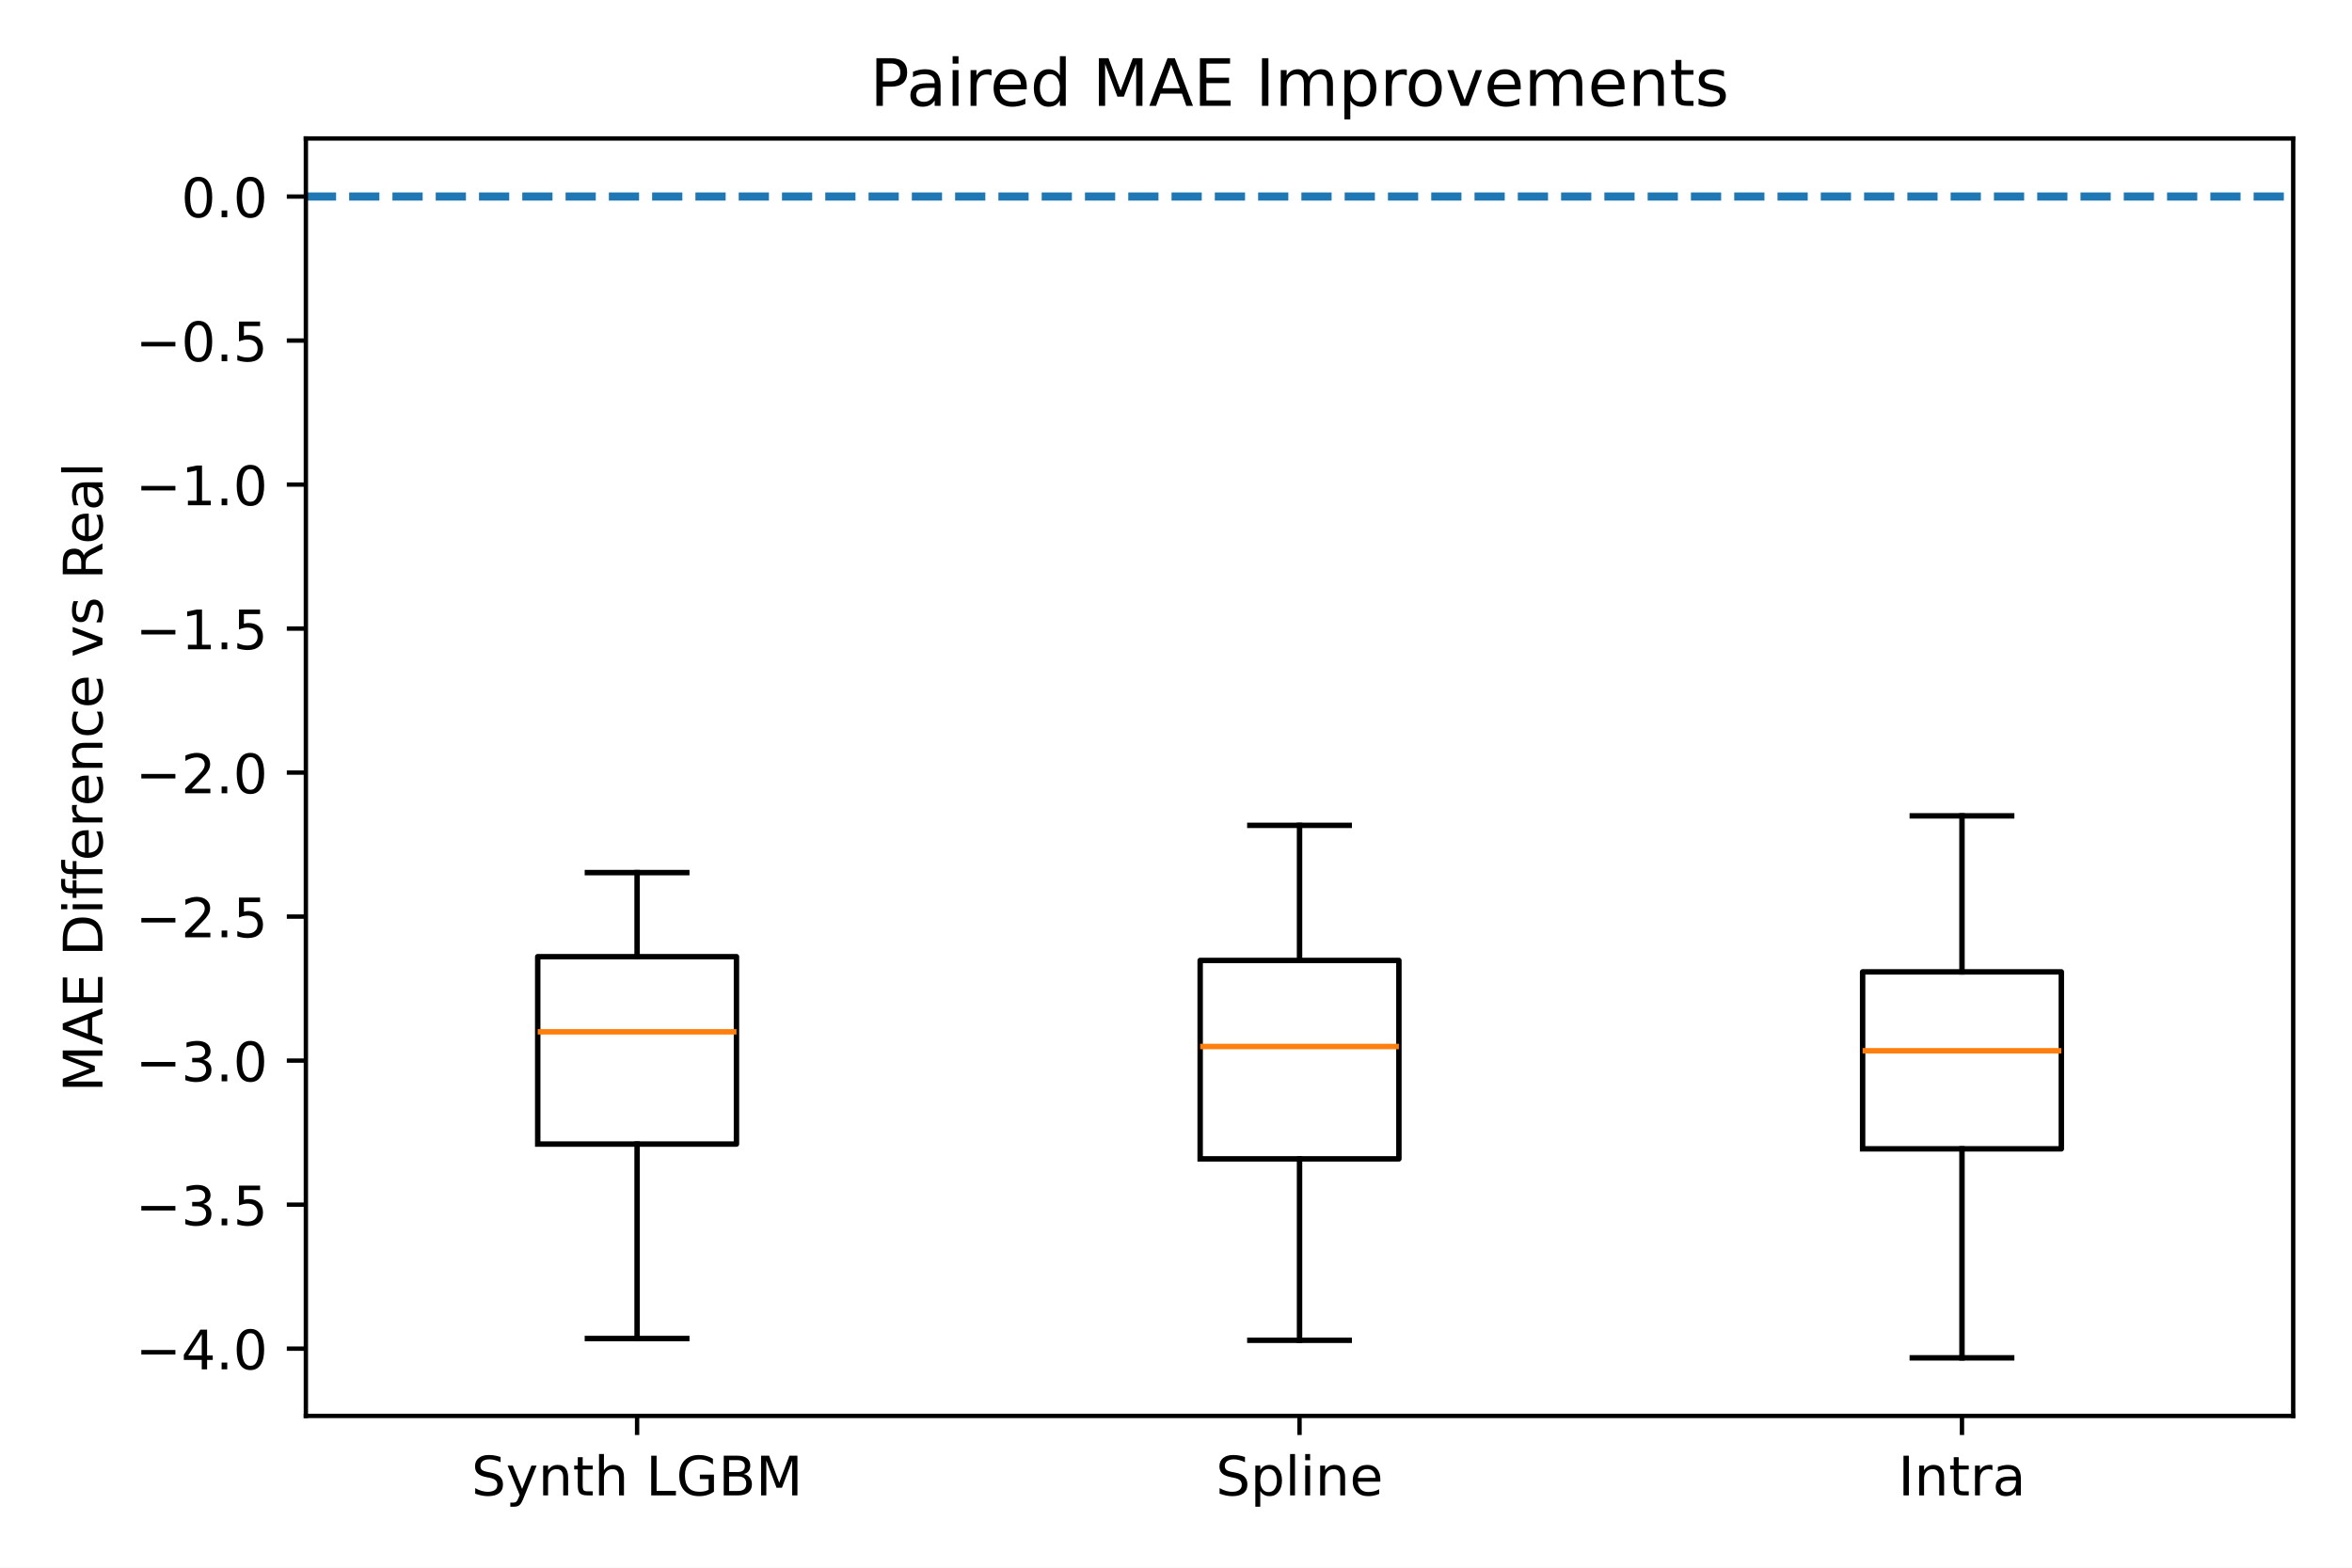
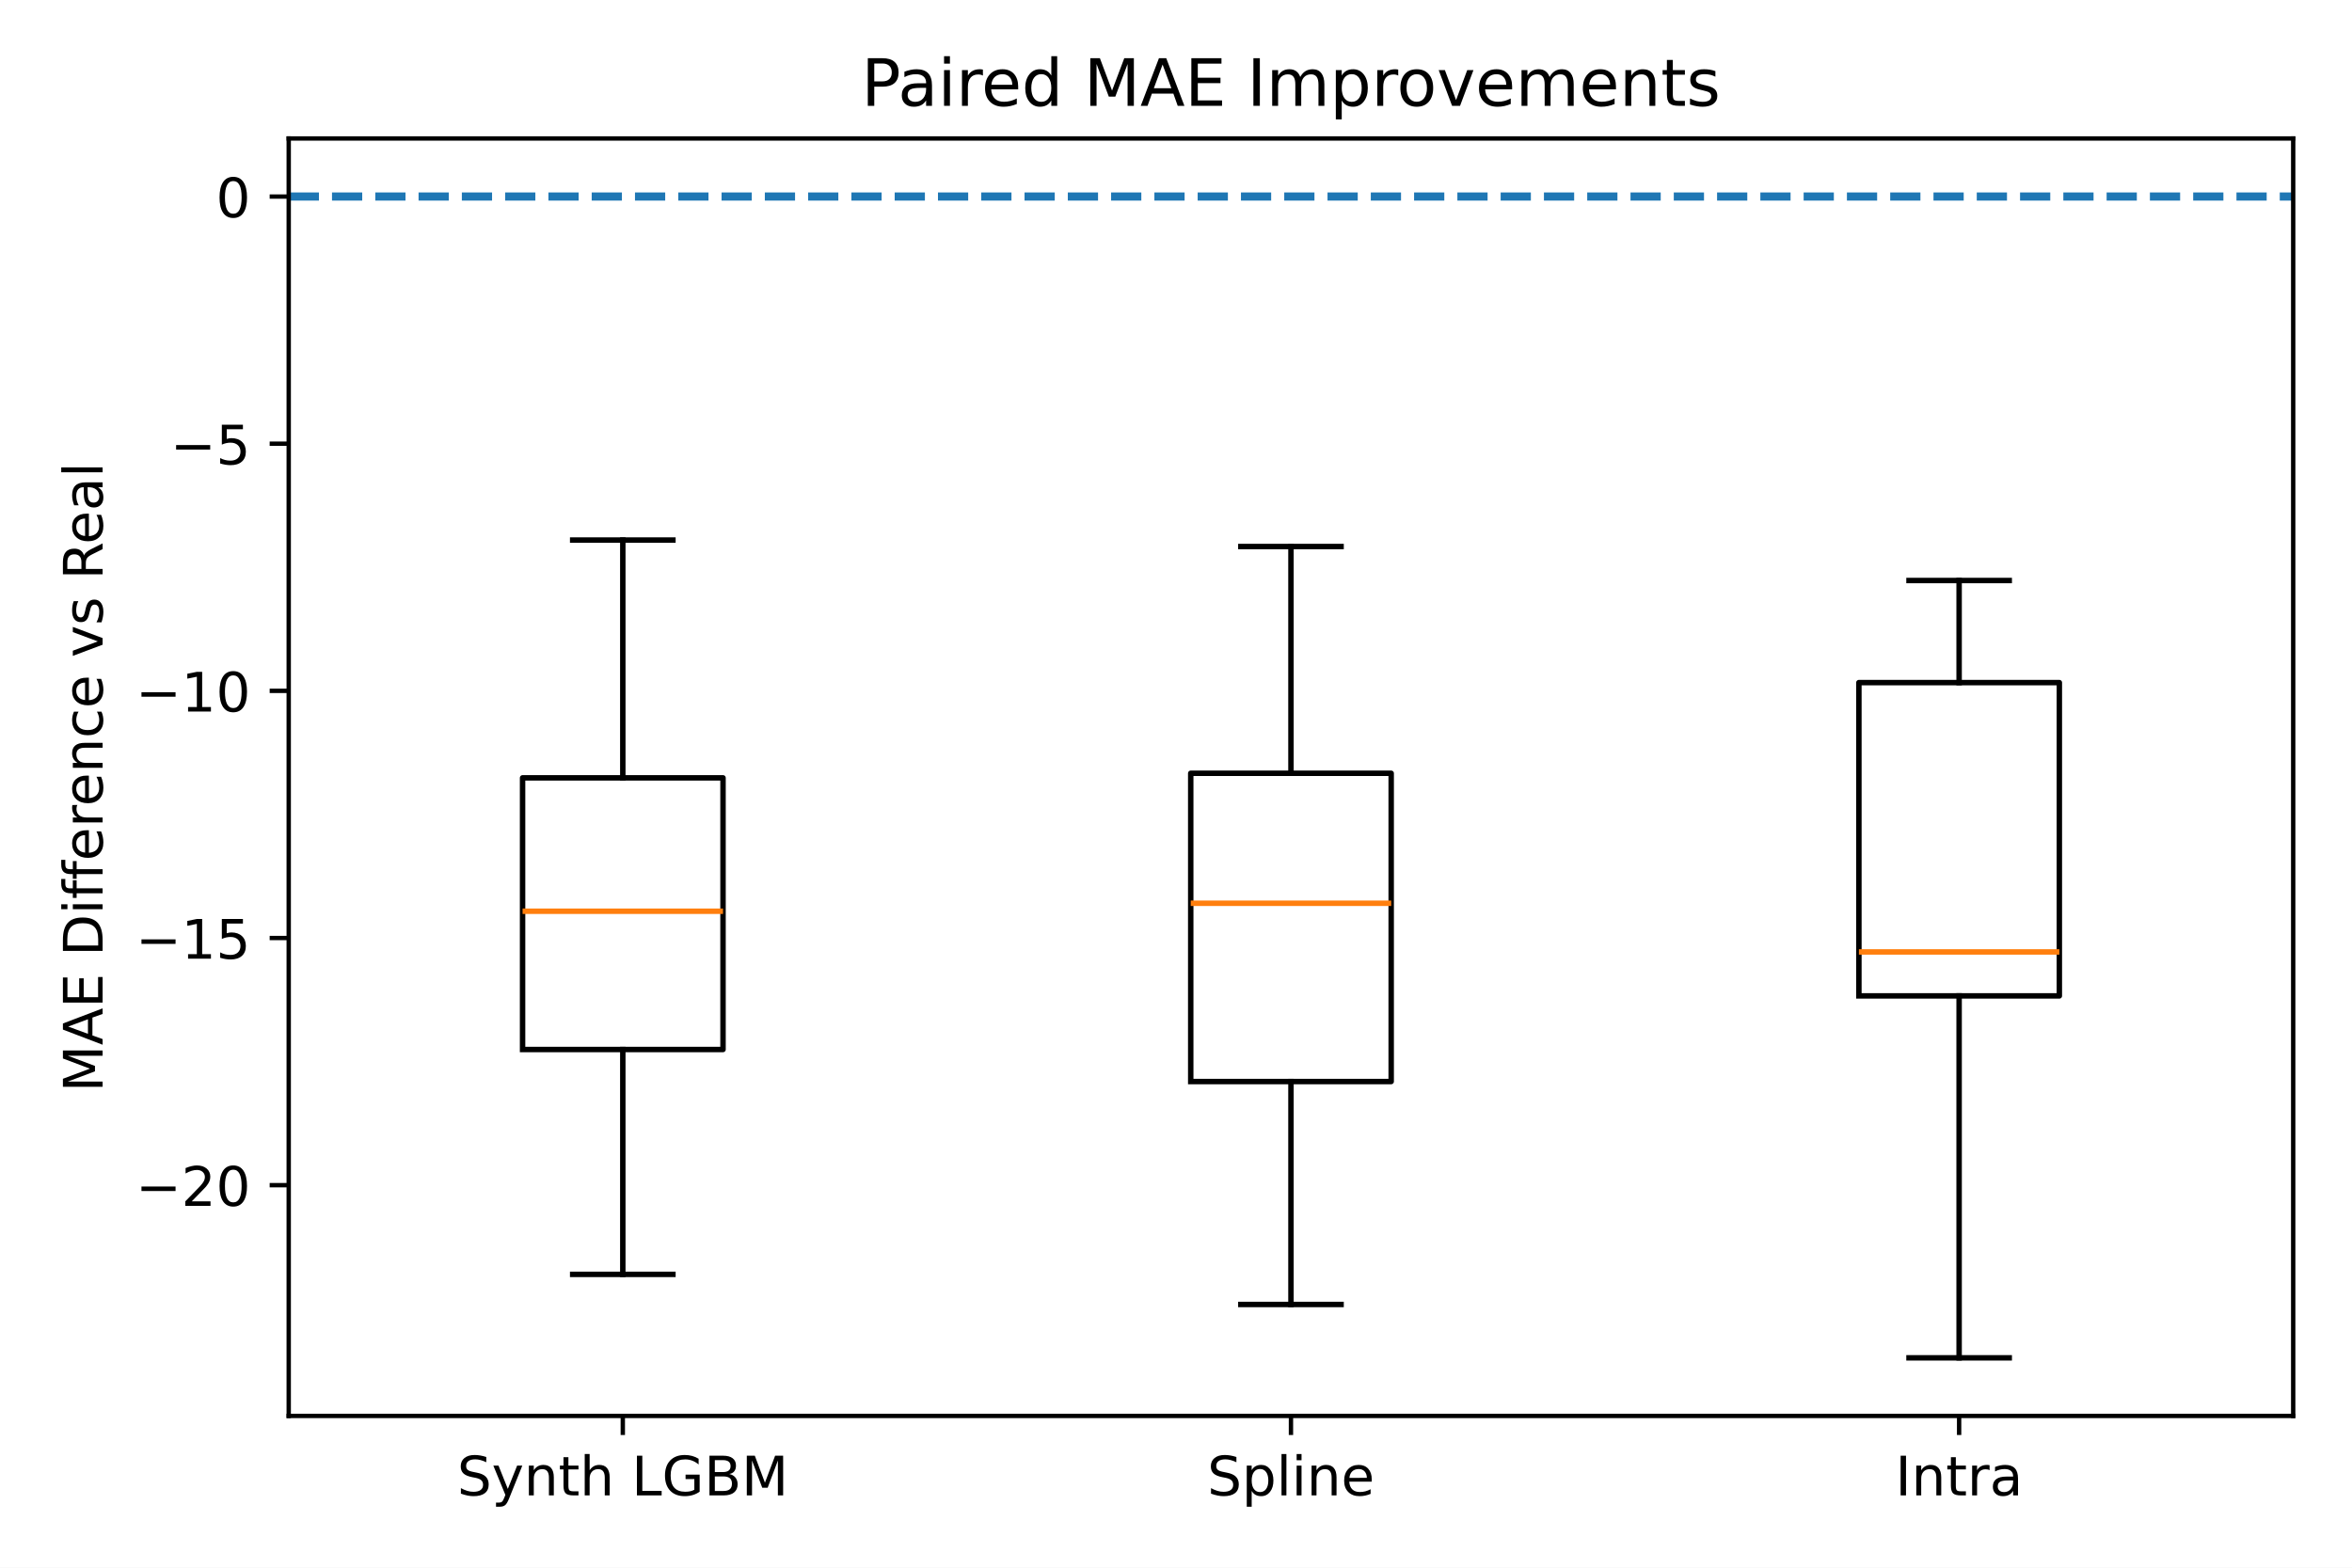
<svg xmlns="http://www.w3.org/2000/svg" xmlns:xlink="http://www.w3.org/1999/xlink" width="432pt" height="288pt" viewBox="0 0 432 288" version="1.1">
  <defs>
    <style type="text/css">*{stroke-linejoin: round; stroke-linecap: butt}</style>
  </defs>
  <g id="figure_1">
    <g id="patch_1">
      <path d="M 0 288  L 432 288  L 432 0  L 0 0  z " style="fill: #ffffff" />
    </g>
    <g id="axes_1">
      <g id="patch_2">
-         <path d="M 56.18 260.12  L 421.2 260.12  L 421.2 25.44  L 56.18 25.44  z " style="fill: #ffffff" />
+         <path d="M 53.03 260.12  L 421.2 260.12  L 421.2 25.44  L 53.03 25.44  z " style="fill: #ffffff" />
      </g>
      <g id="matplotlib.axis_1">
        <g id="xtick_1">
          <g id="line2d_1">
            <defs>
-               <path id="me9c36e8ede" d="M 0 0  L 0 3.5  " style="stroke: #000000; stroke-width: 0.8" />
+               <path id="m2a86702e23" d="M 0 0  L 0 3.5  " style="stroke: #000000; stroke-width: 0.8" />
            </defs>
            <g>
-               <use xlink:href="#me9c36e8ede" x="117.017" y="260.12" style="stroke: #000000; stroke-width: 0.8" />
+               <use xlink:href="#m2a86702e23" x="114.392" y="260.12" style="stroke: #000000; stroke-width: 0.8" />
            </g>
          </g>
          <g id="text_1">
-             <g transform="translate(86.59167 274.7184) scale(0.1 -0.1)">
+             <g transform="translate(83.96667 274.7184) scale(0.1 -0.1)">
              <defs>
                <path id="DejaVuSans-53" d="M 3425 4513  L 3425 3897  Q 3066 4069 2747 4153  Q 2428 4238 2131 4238  Q 1616 4238 1336 4038  Q 1056 3838 1056 3469  Q 1056 3159 1242 3001  Q 1428 2844 1947 2747  L 2328 2669  Q 3034 2534 3370 2195  Q 3706 1856 3706 1288  Q 3706 609 3251 259  Q 2797 -91 1919 -91  Q 1588 -91 1214 -16  Q 841 59 441 206  L 441 856  Q 825 641 1194 531  Q 1563 422 1919 422  Q 2459 422 2753 634  Q 3047 847 3047 1241  Q 3047 1584 2836 1778  Q 2625 1972 2144 2069  L 1759 2144  Q 1053 2284 737 2584  Q 422 2884 422 3419  Q 422 4038 858 4394  Q 1294 4750 2059 4750  Q 2388 4750 2728 4690  Q 3069 4631 3425 4513  z " transform="scale(0.015625)" />
                <path id="DejaVuSans-79" d="M 2059 -325  Q 1816 -950 1584 -1140  Q 1353 -1331 966 -1331  L 506 -1331  L 506 -850  L 844 -850  Q 1081 -850 1212 -737  Q 1344 -625 1503 -206  L 1606 56  L 191 3500  L 800 3500  L 1894 763  L 2988 3500  L 3597 3500  L 2059 -325  z " transform="scale(0.015625)" />
                <path id="DejaVuSans-6e" d="M 3513 2113  L 3513 0  L 2938 0  L 2938 2094  Q 2938 2591 2744 2837  Q 2550 3084 2163 3084  Q 1697 3084 1428 2787  Q 1159 2491 1159 1978  L 1159 0  L 581 0  L 581 3500  L 1159 3500  L 1159 2956  Q 1366 3272 1645 3428  Q 1925 3584 2291 3584  Q 2894 3584 3203 3211  Q 3513 2838 3513 2113  z " transform="scale(0.015625)" />
                <path id="DejaVuSans-74" d="M 1172 4494  L 1172 3500  L 2356 3500  L 2356 3053  L 1172 3053  L 1172 1153  Q 1172 725 1289 603  Q 1406 481 1766 481  L 2356 481  L 2356 0  L 1766 0  Q 1100 0 847 248  Q 594 497 594 1153  L 594 3053  L 172 3053  L 172 3500  L 594 3500  L 594 4494  L 1172 4494  z " transform="scale(0.015625)" />
                <path id="DejaVuSans-68" d="M 3513 2113  L 3513 0  L 2938 0  L 2938 2094  Q 2938 2591 2744 2837  Q 2550 3084 2163 3084  Q 1697 3084 1428 2787  Q 1159 2491 1159 1978  L 1159 0  L 581 0  L 581 4863  L 1159 4863  L 1159 2956  Q 1366 3272 1645 3428  Q 1925 3584 2291 3584  Q 2894 3584 3203 3211  Q 3513 2838 3513 2113  z " transform="scale(0.015625)" />
                <path id="DejaVuSans-20" transform="scale(0.015625)" />
                <path id="DejaVuSans-4c" d="M 628 4666  L 1259 4666  L 1259 531  L 3531 531  L 3531 0  L 628 0  L 628 4666  z " transform="scale(0.015625)" />
                <path id="DejaVuSans-47" d="M 3809 666  L 3809 1919  L 2778 1919  L 2778 2438  L 4434 2438  L 4434 434  Q 4069 175 3628 42  Q 3188 -91 2688 -91  Q 1594 -91 976 548  Q 359 1188 359 2328  Q 359 3472 976 4111  Q 1594 4750 2688 4750  Q 3144 4750 3555 4637  Q 3966 4525 4313 4306  L 4313 3634  Q 3963 3931 3569 4081  Q 3175 4231 2741 4231  Q 1884 4231 1454 3753  Q 1025 3275 1025 2328  Q 1025 1384 1454 906  Q 1884 428 2741 428  Q 3075 428 3337 486  Q 3600 544 3809 666  z " transform="scale(0.015625)" />
                <path id="DejaVuSans-42" d="M 1259 2228  L 1259 519  L 2272 519  Q 2781 519 3026 730  Q 3272 941 3272 1375  Q 3272 1813 3026 2020  Q 2781 2228 2272 2228  L 1259 2228  z M 1259 4147  L 1259 2741  L 2194 2741  Q 2656 2741 2882 2914  Q 3109 3088 3109 3444  Q 3109 3797 2882 3972  Q 2656 4147 2194 4147  L 1259 4147  z M 628 4666  L 2241 4666  Q 2963 4666 3353 4366  Q 3744 4066 3744 3513  Q 3744 3084 3544 2831  Q 3344 2578 2956 2516  Q 3422 2416 3680 2098  Q 3938 1781 3938 1306  Q 3938 681 3513 340  Q 3088 0 2303 0  L 628 0  L 628 4666  z " transform="scale(0.015625)" />
                <path id="DejaVuSans-4d" d="M 628 4666  L 1569 4666  L 2759 1491  L 3956 4666  L 4897 4666  L 4897 0  L 4281 0  L 4281 4097  L 3078 897  L 2444 897  L 1241 4097  L 1241 0  L 628 0  L 628 4666  z " transform="scale(0.015625)" />
              </defs>
              <use xlink:href="#DejaVuSans-53" />
              <use xlink:href="#DejaVuSans-79" transform="translate(63.47656 0)" />
              <use xlink:href="#DejaVuSans-6e" transform="translate(122.6562 0)" />
              <use xlink:href="#DejaVuSans-74" transform="translate(186.0352 0)" />
              <use xlink:href="#DejaVuSans-68" transform="translate(225.2441 0)" />
              <use xlink:href="#DejaVuSans-20" transform="translate(288.623 0)" />
              <use xlink:href="#DejaVuSans-4c" transform="translate(320.4102 0)" />
              <use xlink:href="#DejaVuSans-47" transform="translate(376.123 0)" />
              <use xlink:href="#DejaVuSans-42" transform="translate(453.6133 0)" />
              <use xlink:href="#DejaVuSans-4d" transform="translate(522.2168 0)" />
            </g>
          </g>
        </g>
        <g id="xtick_2">
          <g id="line2d_2">
            <g>
-               <use xlink:href="#me9c36e8ede" x="238.69" y="260.12" style="stroke: #000000; stroke-width: 0.8" />
+               <use xlink:href="#m2a86702e23" x="237.115" y="260.12" style="stroke: #000000; stroke-width: 0.8" />
            </g>
          </g>
          <g id="text_2">
-             <g transform="translate(223.3181 274.7184) scale(0.1 -0.1)">
+             <g transform="translate(221.7431 274.7184) scale(0.1 -0.1)">
              <defs>
                <path id="DejaVuSans-70" d="M 1159 525  L 1159 -1331  L 581 -1331  L 581 3500  L 1159 3500  L 1159 2969  Q 1341 3281 1617 3432  Q 1894 3584 2278 3584  Q 2916 3584 3314 3078  Q 3713 2572 3713 1747  Q 3713 922 3314 415  Q 2916 -91 2278 -91  Q 1894 -91 1617 61  Q 1341 213 1159 525  z M 3116 1747  Q 3116 2381 2855 2742  Q 2594 3103 2138 3103  Q 1681 3103 1420 2742  Q 1159 2381 1159 1747  Q 1159 1113 1420 752  Q 1681 391 2138 391  Q 2594 391 2855 752  Q 3116 1113 3116 1747  z " transform="scale(0.015625)" />
                <path id="DejaVuSans-6c" d="M 603 4863  L 1178 4863  L 1178 0  L 603 0  L 603 4863  z " transform="scale(0.015625)" />
                <path id="DejaVuSans-69" d="M 603 3500  L 1178 3500  L 1178 0  L 603 0  L 603 3500  z M 603 4863  L 1178 4863  L 1178 4134  L 603 4134  L 603 4863  z " transform="scale(0.015625)" />
                <path id="DejaVuSans-65" d="M 3597 1894  L 3597 1613  L 953 1613  Q 991 1019 1311 708  Q 1631 397 2203 397  Q 2534 397 2845 478  Q 3156 559 3463 722  L 3463 178  Q 3153 47 2828 -22  Q 2503 -91 2169 -91  Q 1331 -91 842 396  Q 353 884 353 1716  Q 353 2575 817 3079  Q 1281 3584 2069 3584  Q 2775 3584 3186 3129  Q 3597 2675 3597 1894  z M 3022 2063  Q 3016 2534 2758 2815  Q 2500 3097 2075 3097  Q 1594 3097 1305 2825  Q 1016 2553 972 2059  L 3022 2063  z " transform="scale(0.015625)" />
              </defs>
              <use xlink:href="#DejaVuSans-53" />
              <use xlink:href="#DejaVuSans-70" transform="translate(63.47656 0)" />
              <use xlink:href="#DejaVuSans-6c" transform="translate(126.9531 0)" />
              <use xlink:href="#DejaVuSans-69" transform="translate(154.7363 0)" />
              <use xlink:href="#DejaVuSans-6e" transform="translate(182.5195 0)" />
              <use xlink:href="#DejaVuSans-65" transform="translate(245.8984 0)" />
            </g>
          </g>
        </g>
        <g id="xtick_3">
          <g id="line2d_3">
            <g>
-               <use xlink:href="#me9c36e8ede" x="360.363" y="260.12" style="stroke: #000000; stroke-width: 0.8" />
+               <use xlink:href="#m2a86702e23" x="359.838" y="260.12" style="stroke: #000000; stroke-width: 0.8" />
            </g>
          </g>
          <g id="text_3">
-             <g transform="translate(348.6399 274.7184) scale(0.1 -0.1)">
+             <g transform="translate(348.1149 274.7184) scale(0.1 -0.1)">
              <defs>
                <path id="DejaVuSans-49" d="M 628 4666  L 1259 4666  L 1259 0  L 628 0  L 628 4666  z " transform="scale(0.015625)" />
                <path id="DejaVuSans-72" d="M 2631 2963  Q 2534 3019 2420 3045  Q 2306 3072 2169 3072  Q 1681 3072 1420 2755  Q 1159 2438 1159 1844  L 1159 0  L 581 0  L 581 3500  L 1159 3500  L 1159 2956  Q 1341 3275 1631 3429  Q 1922 3584 2338 3584  Q 2397 3584 2469 3576  Q 2541 3569 2628 3553  L 2631 2963  z " transform="scale(0.015625)" />
                <path id="DejaVuSans-61" d="M 2194 1759  Q 1497 1759 1228 1600  Q 959 1441 959 1056  Q 959 750 1161 570  Q 1363 391 1709 391  Q 2188 391 2477 730  Q 2766 1069 2766 1631  L 2766 1759  L 2194 1759  z M 3341 1997  L 3341 0  L 2766 0  L 2766 531  Q 2569 213 2275 61  Q 1981 -91 1556 -91  Q 1019 -91 701 211  Q 384 513 384 1019  Q 384 1609 779 1909  Q 1175 2209 1959 2209  L 2766 2209  L 2766 2266  Q 2766 2663 2505 2880  Q 2244 3097 1772 3097  Q 1472 3097 1187 3025  Q 903 2953 641 2809  L 641 3341  Q 956 3463 1253 3523  Q 1550 3584 1831 3584  Q 2591 3584 2966 3190  Q 3341 2797 3341 1997  z " transform="scale(0.015625)" />
              </defs>
              <use xlink:href="#DejaVuSans-49" />
              <use xlink:href="#DejaVuSans-6e" transform="translate(29.49219 0)" />
              <use xlink:href="#DejaVuSans-74" transform="translate(92.87109 0)" />
              <use xlink:href="#DejaVuSans-72" transform="translate(132.0801 0)" />
              <use xlink:href="#DejaVuSans-61" transform="translate(173.1934 0)" />
            </g>
          </g>
        </g>
      </g>
      <g id="matplotlib.axis_2">
        <g id="ytick_1">
          <g id="line2d_4">
            <defs>
-               <path id="m8038efb000" d="M 0 0  L -3.5 0  " style="stroke: #000000; stroke-width: 0.8" />
+               <path id="mbcd80afc4e" d="M 0 0  L -3.5 0  " style="stroke: #000000; stroke-width: 0.8" />
            </defs>
            <g>
-               <use xlink:href="#m8038efb000" x="56.18" y="247.758" style="stroke: #000000; stroke-width: 0.8" />
+               <use xlink:href="#mbcd80afc4e" x="53.03" y="217.726" style="stroke: #000000; stroke-width: 0.8" />
            </g>
          </g>
          <g id="text_4">
-             <g transform="translate(24.89719 251.5571) scale(0.1 -0.1)">
+             <g transform="translate(24.92531 221.5251) scale(0.1 -0.1)">
              <defs>
                <path id="DejaVuSans-2212" d="M 678 2272  L 4684 2272  L 4684 1741  L 678 1741  L 678 2272  z " transform="scale(0.015625)" />
-                 <path id="DejaVuSans-34" d="M 2419 4116  L 825 1625  L 2419 1625  L 2419 4116  z M 2253 4666  L 3047 4666  L 3047 1625  L 3713 1625  L 3713 1100  L 3047 1100  L 3047 0  L 2419 0  L 2419 1100  L 313 1100  L 313 1709  L 2253 4666  z " transform="scale(0.015625)" />
-                 <path id="DejaVuSans-2e" d="M 684 794  L 1344 794  L 1344 0  L 684 0  L 684 794  z " transform="scale(0.015625)" />
+                 <path id="DejaVuSans-32" d="M 1228 531  L 3431 531  L 3431 0  L 469 0  L 469 531  Q 828 903 1448 1529  Q 2069 2156 2228 2338  Q 2531 2678 2651 2914  Q 2772 3150 2772 3378  Q 2772 3750 2511 3984  Q 2250 4219 1831 4219  Q 1534 4219 1204 4116  Q 875 4013 500 3803  L 500 4441  Q 881 4594 1212 4672  Q 1544 4750 1819 4750  Q 2544 4750 2975 4387  Q 3406 4025 3406 3419  Q 3406 3131 3298 2873  Q 3191 2616 2906 2266  Q 2828 2175 2409 1742  Q 1991 1309 1228 531  z " transform="scale(0.015625)" />
                <path id="DejaVuSans-30" d="M 2034 4250  Q 1547 4250 1301 3770  Q 1056 3291 1056 2328  Q 1056 1369 1301 889  Q 1547 409 2034 409  Q 2525 409 2770 889  Q 3016 1369 3016 2328  Q 3016 3291 2770 3770  Q 2525 4250 2034 4250  z M 2034 4750  Q 2819 4750 3233 4129  Q 3647 3509 3647 2328  Q 3647 1150 3233 529  Q 2819 -91 2034 -91  Q 1250 -91 836 529  Q 422 1150 422 2328  Q 422 3509 836 4129  Q 1250 4750 2034 4750  z " transform="scale(0.015625)" />
              </defs>
              <use xlink:href="#DejaVuSans-2212" />
-               <use xlink:href="#DejaVuSans-34" transform="translate(83.78906 0)" />
-               <use xlink:href="#DejaVuSans-2e" transform="translate(147.4121 0)" />
-               <use xlink:href="#DejaVuSans-30" transform="translate(179.1992 0)" />
+               <use xlink:href="#DejaVuSans-32" transform="translate(83.78906 0)" />
+               <use xlink:href="#DejaVuSans-30" transform="translate(147.4121 0)" />
            </g>
          </g>
        </g>
        <g id="ytick_2">
          <g id="line2d_5">
            <g>
-               <use xlink:href="#m8038efb000" x="56.18" y="221.302" style="stroke: #000000; stroke-width: 0.8" />
+               <use xlink:href="#mbcd80afc4e" x="53.03" y="172.321" style="stroke: #000000; stroke-width: 0.8" />
            </g>
          </g>
          <g id="text_5">
-             <g transform="translate(24.89719 225.1008) scale(0.1 -0.1)">
-               <defs>
-                 <path id="DejaVuSans-33" d="M 2597 2516  Q 3050 2419 3304 2112  Q 3559 1806 3559 1356  Q 3559 666 3084 287  Q 2609 -91 1734 -91  Q 1441 -91 1130 -33  Q 819 25 488 141  L 488 750  Q 750 597 1062 519  Q 1375 441 1716 441  Q 2309 441 2620 675  Q 2931 909 2931 1356  Q 2931 1769 2642 2001  Q 2353 2234 1838 2234  L 1294 2234  L 1294 2753  L 1863 2753  Q 2328 2753 2575 2939  Q 2822 3125 2822 3475  Q 2822 3834 2567 4026  Q 2313 4219 1838 4219  Q 1578 4219 1281 4162  Q 984 4106 628 3988  L 628 4550  Q 988 4650 1302 4700  Q 1616 4750 1894 4750  Q 2613 4750 3031 4423  Q 3450 4097 3450 3541  Q 3450 3153 3228 2886  Q 3006 2619 2597 2516  z " transform="scale(0.015625)" />
+             <g transform="translate(24.92531 176.1205) scale(0.1 -0.1)">
+               <defs>
+                 <path id="DejaVuSans-31" d="M 794 531  L 1825 531  L 1825 4091  L 703 3866  L 703 4441  L 1819 4666  L 2450 4666  L 2450 531  L 3481 531  L 3481 0  L 794 0  L 794 531  z " transform="scale(0.015625)" />
                <path id="DejaVuSans-35" d="M 691 4666  L 3169 4666  L 3169 4134  L 1269 4134  L 1269 2991  Q 1406 3038 1543 3061  Q 1681 3084 1819 3084  Q 2600 3084 3056 2656  Q 3513 2228 3513 1497  Q 3513 744 3044 326  Q 2575 -91 1722 -91  Q 1428 -91 1123 -41  Q 819 9 494 109  L 494 744  Q 775 591 1075 516  Q 1375 441 1709 441  Q 2250 441 2565 725  Q 2881 1009 2881 1497  Q 2881 1984 2565 2268  Q 2250 2553 1709 2553  Q 1456 2553 1204 2497  Q 953 2441 691 2322  L 691 4666  z " transform="scale(0.015625)" />
              </defs>
              <use xlink:href="#DejaVuSans-2212" />
-               <use xlink:href="#DejaVuSans-33" transform="translate(83.78906 0)" />
-               <use xlink:href="#DejaVuSans-2e" transform="translate(147.4121 0)" />
-               <use xlink:href="#DejaVuSans-35" transform="translate(179.1992 0)" />
+               <use xlink:href="#DejaVuSans-31" transform="translate(83.78906 0)" />
+               <use xlink:href="#DejaVuSans-35" transform="translate(147.4121 0)" />
            </g>
          </g>
        </g>
        <g id="ytick_3">
          <g id="line2d_6">
            <g>
-               <use xlink:href="#m8038efb000" x="56.18" y="194.845" style="stroke: #000000; stroke-width: 0.8" />
+               <use xlink:href="#mbcd80afc4e" x="53.03" y="126.917" style="stroke: #000000; stroke-width: 0.8" />
            </g>
          </g>
          <g id="text_6">
-             <g transform="translate(24.89719 198.6444) scale(0.1 -0.1)">
+             <g transform="translate(24.92531 130.7158) scale(0.1 -0.1)">
              <use xlink:href="#DejaVuSans-2212" />
-               <use xlink:href="#DejaVuSans-33" transform="translate(83.78906 0)" />
-               <use xlink:href="#DejaVuSans-2e" transform="translate(147.4121 0)" />
-               <use xlink:href="#DejaVuSans-30" transform="translate(179.1992 0)" />
+               <use xlink:href="#DejaVuSans-31" transform="translate(83.78906 0)" />
+               <use xlink:href="#DejaVuSans-30" transform="translate(147.4121 0)" />
            </g>
          </g>
        </g>
        <g id="ytick_4">
          <g id="line2d_7">
            <g>
-               <use xlink:href="#m8038efb000" x="56.18" y="168.389" style="stroke: #000000; stroke-width: 0.8" />
+               <use xlink:href="#mbcd80afc4e" x="53.03" y="81.512" style="stroke: #000000; stroke-width: 0.8" />
            </g>
          </g>
          <g id="text_7">
-             <g transform="translate(24.89719 172.1881) scale(0.1 -0.1)">
-               <defs>
-                 <path id="DejaVuSans-32" d="M 1228 531  L 3431 531  L 3431 0  L 469 0  L 469 531  Q 828 903 1448 1529  Q 2069 2156 2228 2338  Q 2531 2678 2651 2914  Q 2772 3150 2772 3378  Q 2772 3750 2511 3984  Q 2250 4219 1831 4219  Q 1534 4219 1204 4116  Q 875 4013 500 3803  L 500 4441  Q 881 4594 1212 4672  Q 1544 4750 1819 4750  Q 2544 4750 2975 4387  Q 3406 4025 3406 3419  Q 3406 3131 3298 2873  Q 3191 2616 2906 2266  Q 2828 2175 2409 1742  Q 1991 1309 1228 531  z " transform="scale(0.015625)" />
-               </defs>
+             <g transform="translate(31.28781 85.31115) scale(0.1 -0.1)">
              <use xlink:href="#DejaVuSans-2212" />
-               <use xlink:href="#DejaVuSans-32" transform="translate(83.78906 0)" />
-               <use xlink:href="#DejaVuSans-2e" transform="translate(147.4121 0)" />
-               <use xlink:href="#DejaVuSans-35" transform="translate(179.1992 0)" />
+               <use xlink:href="#DejaVuSans-35" transform="translate(83.78906 0)" />
            </g>
          </g>
        </g>
        <g id="ytick_5">
          <g id="line2d_8">
            <g>
-               <use xlink:href="#m8038efb000" x="56.18" y="141.933" style="stroke: #000000; stroke-width: 0.8" />
+               <use xlink:href="#mbcd80afc4e" x="53.03" y="36.107" style="stroke: #000000; stroke-width: 0.8" />
            </g>
          </g>
          <g id="text_8">
-             <g transform="translate(24.89719 145.7318) scale(0.1 -0.1)">
-               <use xlink:href="#DejaVuSans-2212" />
-               <use xlink:href="#DejaVuSans-32" transform="translate(83.78906 0)" />
-               <use xlink:href="#DejaVuSans-2e" transform="translate(147.4121 0)" />
-               <use xlink:href="#DejaVuSans-30" transform="translate(179.1992 0)" />
-             </g>
-           </g>
-         </g>
-         <g id="ytick_6">
-           <g id="line2d_9">
-             <g>
-               <use xlink:href="#m8038efb000" x="56.18" y="115.476" style="stroke: #000000; stroke-width: 0.8" />
-             </g>
-           </g>
-           <g id="text_9">
-             <g transform="translate(24.89719 119.2755) scale(0.1 -0.1)">
-               <defs>
-                 <path id="DejaVuSans-31" d="M 794 531  L 1825 531  L 1825 4091  L 703 3866  L 703 4441  L 1819 4666  L 2450 4666  L 2450 531  L 3481 531  L 3481 0  L 794 0  L 794 531  z " transform="scale(0.015625)" />
-               </defs>
-               <use xlink:href="#DejaVuSans-2212" />
-               <use xlink:href="#DejaVuSans-31" transform="translate(83.78906 0)" />
-               <use xlink:href="#DejaVuSans-2e" transform="translate(147.4121 0)" />
-               <use xlink:href="#DejaVuSans-35" transform="translate(179.1992 0)" />
-             </g>
-           </g>
-         </g>
-         <g id="ytick_7">
-           <g id="line2d_10">
-             <g>
-               <use xlink:href="#m8038efb000" x="56.18" y="89.02" style="stroke: #000000; stroke-width: 0.8" />
-             </g>
-           </g>
-           <g id="text_10">
-             <g transform="translate(24.89719 92.81914) scale(0.1 -0.1)">
-               <use xlink:href="#DejaVuSans-2212" />
-               <use xlink:href="#DejaVuSans-31" transform="translate(83.78906 0)" />
-               <use xlink:href="#DejaVuSans-2e" transform="translate(147.4121 0)" />
-               <use xlink:href="#DejaVuSans-30" transform="translate(179.1992 0)" />
-             </g>
-           </g>
-         </g>
-         <g id="ytick_8">
-           <g id="line2d_11">
-             <g>
-               <use xlink:href="#m8038efb000" x="56.18" y="62.564" style="stroke: #000000; stroke-width: 0.8" />
-             </g>
-           </g>
-           <g id="text_11">
-             <g transform="translate(24.89719 66.36281) scale(0.1 -0.1)">
-               <use xlink:href="#DejaVuSans-2212" />
-               <use xlink:href="#DejaVuSans-30" transform="translate(83.78906 0)" />
-               <use xlink:href="#DejaVuSans-2e" transform="translate(147.4121 0)" />
-               <use xlink:href="#DejaVuSans-35" transform="translate(179.1992 0)" />
-             </g>
-           </g>
-         </g>
-         <g id="ytick_9">
-           <g id="line2d_12">
-             <g>
-               <use xlink:href="#m8038efb000" x="56.18" y="36.107" style="stroke: #000000; stroke-width: 0.8" />
-             </g>
-           </g>
-           <g id="text_12">
-             <g transform="translate(33.27687 39.90649) scale(0.1 -0.1)">
+             <g transform="translate(39.6675 39.90649) scale(0.1 -0.1)">
              <use xlink:href="#DejaVuSans-30" />
-               <use xlink:href="#DejaVuSans-2e" transform="translate(63.62305 0)" />
-               <use xlink:href="#DejaVuSans-30" transform="translate(95.41016 0)" />
-             </g>
-           </g>
-         </g>
-         <g id="text_13">
-           <g transform="translate(18.8175 200.6339) rotate(-90) scale(0.1 -0.1)">
+             </g>
+           </g>
+         </g>
+         <g id="text_9">
+           <g transform="translate(18.84562 200.6339) rotate(-90) scale(0.1 -0.1)">
            <defs>
              <path id="DejaVuSans-41" d="M 2188 4044  L 1331 1722  L 3047 1722  L 2188 4044  z M 1831 4666  L 2547 4666  L 4325 0  L 3669 0  L 3244 1197  L 1141 1197  L 716 0  L 50 0  L 1831 4666  z " transform="scale(0.015625)" />
              <path id="DejaVuSans-45" d="M 628 4666  L 3578 4666  L 3578 4134  L 1259 4134  L 1259 2753  L 3481 2753  L 3481 2222  L 1259 2222  L 1259 531  L 3634 531  L 3634 0  L 628 0  L 628 4666  z " transform="scale(0.015625)" />
              <path id="DejaVuSans-44" d="M 1259 4147  L 1259 519  L 2022 519  Q 2988 519 3436 956  Q 3884 1394 3884 2338  Q 3884 3275 3436 3711  Q 2988 4147 2022 4147  L 1259 4147  z M 628 4666  L 1925 4666  Q 3281 4666 3915 4102  Q 4550 3538 4550 2338  Q 4550 1131 3912 565  Q 3275 0 1925 0  L 628 0  L 628 4666  z " transform="scale(0.015625)" />
              <path id="DejaVuSans-66" d="M 2375 4863  L 2375 4384  L 1825 4384  Q 1516 4384 1395 4259  Q 1275 4134 1275 3809  L 1275 3500  L 2222 3500  L 2222 3053  L 1275 3053  L 1275 0  L 697 0  L 697 3053  L 147 3053  L 147 3500  L 697 3500  L 697 3744  Q 697 4328 969 4595  Q 1241 4863 1831 4863  L 2375 4863  z " transform="scale(0.015625)" />
              <path id="DejaVuSans-63" d="M 3122 3366  L 3122 2828  Q 2878 2963 2633 3030  Q 2388 3097 2138 3097  Q 1578 3097 1268 2742  Q 959 2388 959 1747  Q 959 1106 1268 751  Q 1578 397 2138 397  Q 2388 397 2633 464  Q 2878 531 3122 666  L 3122 134  Q 2881 22 2623 -34  Q 2366 -91 2075 -91  Q 1284 -91 818 406  Q 353 903 353 1747  Q 353 2603 823 3093  Q 1294 3584 2113 3584  Q 2378 3584 2631 3529  Q 2884 3475 3122 3366  z " transform="scale(0.015625)" />
              <path id="DejaVuSans-76" d="M 191 3500  L 800 3500  L 1894 563  L 2988 3500  L 3597 3500  L 2284 0  L 1503 0  L 191 3500  z " transform="scale(0.015625)" />
              <path id="DejaVuSans-73" d="M 2834 3397  L 2834 2853  Q 2591 2978 2328 3040  Q 2066 3103 1784 3103  Q 1356 3103 1142 2972  Q 928 2841 928 2578  Q 928 2378 1081 2264  Q 1234 2150 1697 2047  L 1894 2003  Q 2506 1872 2764 1633  Q 3022 1394 3022 966  Q 3022 478 2636 193  Q 2250 -91 1575 -91  Q 1294 -91 989 -36  Q 684 19 347 128  L 347 722  Q 666 556 975 473  Q 1284 391 1588 391  Q 1994 391 2212 530  Q 2431 669 2431 922  Q 2431 1156 2273 1281  Q 2116 1406 1581 1522  L 1381 1569  Q 847 1681 609 1914  Q 372 2147 372 2553  Q 372 3047 722 3315  Q 1072 3584 1716 3584  Q 2034 3584 2315 3537  Q 2597 3491 2834 3397  z " transform="scale(0.015625)" />
              <path id="DejaVuSans-52" d="M 2841 2188  Q 3044 2119 3236 1894  Q 3428 1669 3622 1275  L 4263 0  L 3584 0  L 2988 1197  Q 2756 1666 2539 1819  Q 2322 1972 1947 1972  L 1259 1972  L 1259 0  L 628 0  L 628 4666  L 2053 4666  Q 2853 4666 3247 4331  Q 3641 3997 3641 3322  Q 3641 2881 3436 2590  Q 3231 2300 2841 2188  z M 1259 4147  L 1259 2491  L 2053 2491  Q 2509 2491 2742 2702  Q 2975 2913 2975 3322  Q 2975 3731 2742 3939  Q 2509 4147 2053 4147  L 1259 4147  z " transform="scale(0.015625)" />
            </defs>
            <use xlink:href="#DejaVuSans-4d" />
            <use xlink:href="#DejaVuSans-41" transform="translate(86.2793 0)" />
            <use xlink:href="#DejaVuSans-45" transform="translate(154.6875 0)" />
            <use xlink:href="#DejaVuSans-20" transform="translate(217.8711 0)" />
            <use xlink:href="#DejaVuSans-44" transform="translate(249.6582 0)" />
            <use xlink:href="#DejaVuSans-69" transform="translate(326.6602 0)" />
            <use xlink:href="#DejaVuSans-66" transform="translate(354.4434 0)" />
            <use xlink:href="#DejaVuSans-66" transform="translate(389.6484 0)" />
            <use xlink:href="#DejaVuSans-65" transform="translate(424.8535 0)" />
            <use xlink:href="#DejaVuSans-72" transform="translate(486.377 0)" />
            <use xlink:href="#DejaVuSans-65" transform="translate(525.2402 0)" />
            <use xlink:href="#DejaVuSans-6e" transform="translate(586.7637 0)" />
            <use xlink:href="#DejaVuSans-63" transform="translate(650.1426 0)" />
            <use xlink:href="#DejaVuSans-65" transform="translate(705.123 0)" />
            <use xlink:href="#DejaVuSans-20" transform="translate(766.6465 0)" />
            <use xlink:href="#DejaVuSans-76" transform="translate(798.4336 0)" />
            <use xlink:href="#DejaVuSans-73" transform="translate(857.6133 0)" />
            <use xlink:href="#DejaVuSans-20" transform="translate(909.7129 0)" />
            <use xlink:href="#DejaVuSans-52" transform="translate(941.5 0)" />
            <use xlink:href="#DejaVuSans-65" transform="translate(1006.482 0)" />
            <use xlink:href="#DejaVuSans-61" transform="translate(1068.006 0)" />
            <use xlink:href="#DejaVuSans-6c" transform="translate(1129.285 0)" />
          </g>
        </g>
      </g>
+       <g id="line2d_9">
+         <path d="M 95.983 192.802  L 132.8 192.802  L 132.8 142.9  L 95.983 142.9  L 95.983 192.802  " clip-path="url(#p4f9765eb42)" style="fill: none; stroke: #000000; stroke-linecap: square" />
+       </g>
+       <g id="line2d_10">
+         <path d="M 114.392 192.802  L 114.392 234.117  " clip-path="url(#p4f9765eb42)" style="fill: none; stroke: #000000; stroke-linecap: square" />
+       </g>
+       <g id="line2d_11">
+         <path d="M 114.392 142.9  L 114.392 99.217  " clip-path="url(#p4f9765eb42)" style="fill: none; stroke: #000000; stroke-linecap: square" />
+       </g>
+       <g id="line2d_12">
+         <path d="M 105.187 234.117  L 123.596 234.117  " clip-path="url(#p4f9765eb42)" style="fill: none; stroke: #000000; stroke-linecap: square" />
+       </g>
      <g id="line2d_13">
-         <path d="M 98.766 210.176  L 135.268 210.176  L 135.268 175.75  L 98.766 175.75  L 98.766 210.176  " clip-path="url(#p86ed3a1623)" style="fill: none; stroke: #000000; stroke-linecap: square" />
-       </g>
-       <g id="line2d_14">
-         <path d="M 117.017 210.176  L 117.017 245.903  " clip-path="url(#p86ed3a1623)" style="fill: none; stroke: #000000; stroke-linecap: square" />
-       </g>
+         <path d="M 105.187 99.217  L 123.596 99.217  " clip-path="url(#p4f9765eb42)" style="fill: none; stroke: #000000; stroke-linecap: square" />
+       </g>
+       <g id="line2d_14" />
      <g id="line2d_15">
-         <path d="M 117.017 175.75  L 117.017 160.303  " clip-path="url(#p86ed3a1623)" style="fill: none; stroke: #000000; stroke-linecap: square" />
+         <path d="M 218.707 198.688  L 255.524 198.688  L 255.524 142.06  L 218.707 142.06  L 218.707 198.688  " clip-path="url(#p4f9765eb42)" style="fill: none; stroke: #000000; stroke-linecap: square" />
      </g>
      <g id="line2d_16">
-         <path d="M 107.891 245.903  L 126.142 245.903  " clip-path="url(#p86ed3a1623)" style="fill: none; stroke: #000000; stroke-linecap: square" />
+         <path d="M 237.115 198.688  L 237.115 239.643  " clip-path="url(#p4f9765eb42)" style="fill: none; stroke: #000000; stroke-linecap: square" />
      </g>
      <g id="line2d_17">
-         <path d="M 107.891 160.303  L 126.142 160.303  " clip-path="url(#p86ed3a1623)" style="fill: none; stroke: #000000; stroke-linecap: square" />
-       </g>
-       <g id="line2d_18" />
+         <path d="M 237.115 142.06  L 237.115 100.402  " clip-path="url(#p4f9765eb42)" style="fill: none; stroke: #000000; stroke-linecap: square" />
+       </g>
+       <g id="line2d_18">
+         <path d="M 227.911 239.643  L 246.319 239.643  " clip-path="url(#p4f9765eb42)" style="fill: none; stroke: #000000; stroke-linecap: square" />
+       </g>
      <g id="line2d_19">
-         <path d="M 220.439 212.893  L 256.941 212.893  L 256.941 176.442  L 220.439 176.442  L 220.439 212.893  " clip-path="url(#p86ed3a1623)" style="fill: none; stroke: #000000; stroke-linecap: square" />
-       </g>
-       <g id="line2d_20">
-         <path d="M 238.69 212.893  L 238.69 246.228  " clip-path="url(#p86ed3a1623)" style="fill: none; stroke: #000000; stroke-linecap: square" />
-       </g>
+         <path d="M 227.911 100.402  L 246.319 100.402  " clip-path="url(#p4f9765eb42)" style="fill: none; stroke: #000000; stroke-linecap: square" />
+       </g>
+       <g id="line2d_20" />
      <g id="line2d_21">
-         <path d="M 238.69 176.442  L 238.69 151.626  " clip-path="url(#p86ed3a1623)" style="fill: none; stroke: #000000; stroke-linecap: square" />
+         <path d="M 341.43 182.959  L 378.247 182.959  L 378.247 125.401  L 341.43 125.401  L 341.43 182.959  " clip-path="url(#p4f9765eb42)" style="fill: none; stroke: #000000; stroke-linecap: square" />
      </g>
      <g id="line2d_22">
-         <path d="M 229.565 246.228  L 247.815 246.228  " clip-path="url(#p86ed3a1623)" style="fill: none; stroke: #000000; stroke-linecap: square" />
+         <path d="M 359.838 182.959  L 359.838 249.453  " clip-path="url(#p4f9765eb42)" style="fill: none; stroke: #000000; stroke-linecap: square" />
      </g>
      <g id="line2d_23">
-         <path d="M 229.565 151.626  L 247.815 151.626  " clip-path="url(#p86ed3a1623)" style="fill: none; stroke: #000000; stroke-linecap: square" />
-       </g>
-       <g id="line2d_24" />
+         <path d="M 359.838 125.401  L 359.838 106.646  " clip-path="url(#p4f9765eb42)" style="fill: none; stroke: #000000; stroke-linecap: square" />
+       </g>
+       <g id="line2d_24">
+         <path d="M 350.634 249.453  L 369.043 249.453  " clip-path="url(#p4f9765eb42)" style="fill: none; stroke: #000000; stroke-linecap: square" />
+       </g>
      <g id="line2d_25">
-         <path d="M 342.112 211.053  L 378.614 211.053  L 378.614 178.545  L 342.112 178.545  L 342.112 211.053  " clip-path="url(#p86ed3a1623)" style="fill: none; stroke: #000000; stroke-linecap: square" />
-       </g>
-       <g id="line2d_26">
-         <path d="M 360.363 211.053  L 360.363 249.453  " clip-path="url(#p86ed3a1623)" style="fill: none; stroke: #000000; stroke-linecap: square" />
-       </g>
+         <path d="M 350.634 106.646  L 369.043 106.646  " clip-path="url(#p4f9765eb42)" style="fill: none; stroke: #000000; stroke-linecap: square" />
+       </g>
+       <g id="line2d_26" />
      <g id="line2d_27">
-         <path d="M 360.363 178.545  L 360.363 149.882  " clip-path="url(#p86ed3a1623)" style="fill: none; stroke: #000000; stroke-linecap: square" />
+         <path d="M 53.03 36.107  L 421.2 36.107  " clip-path="url(#p4f9765eb42)" style="fill: none; stroke-dasharray: 5.55,2.4; stroke-dashoffset: 0; stroke: #1f77b4; stroke-width: 1.5" />
      </g>
      <g id="line2d_28">
-         <path d="M 351.238 249.453  L 369.489 249.453  " clip-path="url(#p86ed3a1623)" style="fill: none; stroke: #000000; stroke-linecap: square" />
+         <path d="M 95.983 167.405  L 132.8 167.405  " clip-path="url(#p4f9765eb42)" style="fill: none; stroke: #ff7f0e" />
      </g>
      <g id="line2d_29">
-         <path d="M 351.238 149.882  L 369.489 149.882  " clip-path="url(#p86ed3a1623)" style="fill: none; stroke: #000000; stroke-linecap: square" />
-       </g>
-       <g id="line2d_30" />
-       <g id="line2d_31">
-         <path d="M 56.18 36.107  L 421.2 36.107  " clip-path="url(#p86ed3a1623)" style="fill: none; stroke-dasharray: 5.55,2.4; stroke-dashoffset: 0; stroke: #1f77b4; stroke-width: 1.5" />
-       </g>
-       <g id="line2d_32">
-         <path d="M 98.766 189.555  L 135.268 189.555  " clip-path="url(#p86ed3a1623)" style="fill: none; stroke: #ff7f0e" />
-       </g>
-       <g id="line2d_33">
-         <path d="M 220.439 192.249  L 256.941 192.249  " clip-path="url(#p86ed3a1623)" style="fill: none; stroke: #ff7f0e" />
-       </g>
-       <g id="line2d_34">
-         <path d="M 342.112 193.034  L 378.614 193.034  " clip-path="url(#p86ed3a1623)" style="fill: none; stroke: #ff7f0e" />
+         <path d="M 218.707 165.939  L 255.524 165.939  " clip-path="url(#p4f9765eb42)" style="fill: none; stroke: #ff7f0e" />
+       </g>
+       <g id="line2d_30">
+         <path d="M 341.43 174.878  L 378.247 174.878  " clip-path="url(#p4f9765eb42)" style="fill: none; stroke: #ff7f0e" />
      </g>
      <g id="patch_3">
-         <path d="M 56.18 260.12  L 56.18 25.44  " style="fill: none; stroke: #000000; stroke-width: 0.8; stroke-linejoin: miter; stroke-linecap: square" />
+         <path d="M 53.03 260.12  L 53.03 25.44  " style="fill: none; stroke: #000000; stroke-width: 0.8; stroke-linejoin: miter; stroke-linecap: square" />
      </g>
      <g id="patch_4">
        <path d="M 421.2 260.12  L 421.2 25.44  " style="fill: none; stroke: #000000; stroke-width: 0.8; stroke-linejoin: miter; stroke-linecap: square" />
      </g>
      <g id="patch_5">
-         <path d="M 56.18 260.12  L 421.2 260.12  " style="fill: none; stroke: #000000; stroke-width: 0.8; stroke-linejoin: miter; stroke-linecap: square" />
+         <path d="M 53.03 260.12  L 421.2 260.12  " style="fill: none; stroke: #000000; stroke-width: 0.8; stroke-linejoin: miter; stroke-linecap: square" />
      </g>
      <g id="patch_6">
-         <path d="M 56.18 25.44  L 421.2 25.44  " style="fill: none; stroke: #000000; stroke-width: 0.8; stroke-linejoin: miter; stroke-linecap: square" />
-       </g>
-       <g id="text_14">
-         <g transform="translate(159.7937 19.44) scale(0.12 -0.12)">
+         <path d="M 53.03 25.44  L 421.2 25.44  " style="fill: none; stroke: #000000; stroke-width: 0.8; stroke-linejoin: miter; stroke-linecap: square" />
+       </g>
+       <g id="text_10">
+         <g transform="translate(158.2188 19.44) scale(0.12 -0.12)">
          <defs>
            <path id="DejaVuSans-50" d="M 1259 4147  L 1259 2394  L 2053 2394  Q 2494 2394 2734 2622  Q 2975 2850 2975 3272  Q 2975 3691 2734 3919  Q 2494 4147 2053 4147  L 1259 4147  z M 628 4666  L 2053 4666  Q 2838 4666 3239 4311  Q 3641 3956 3641 3272  Q 3641 2581 3239 2228  Q 2838 1875 2053 1875  L 1259 1875  L 1259 0  L 628 0  L 628 4666  z " transform="scale(0.015625)" />
            <path id="DejaVuSans-64" d="M 2906 2969  L 2906 4863  L 3481 4863  L 3481 0  L 2906 0  L 2906 525  Q 2725 213 2448 61  Q 2172 -91 1784 -91  Q 1150 -91 751 415  Q 353 922 353 1747  Q 353 2572 751 3078  Q 1150 3584 1784 3584  Q 2172 3584 2448 3432  Q 2725 3281 2906 2969  z M 947 1747  Q 947 1113 1208 752  Q 1469 391 1925 391  Q 2381 391 2643 752  Q 2906 1113 2906 1747  Q 2906 2381 2643 2742  Q 2381 3103 1925 3103  Q 1469 3103 1208 2742  Q 947 2381 947 1747  z " transform="scale(0.015625)" />
            <path id="DejaVuSans-6d" d="M 3328 2828  Q 3544 3216 3844 3400  Q 4144 3584 4550 3584  Q 5097 3584 5394 3201  Q 5691 2819 5691 2113  L 5691 0  L 5113 0  L 5113 2094  Q 5113 2597 4934 2840  Q 4756 3084 4391 3084  Q 3944 3084 3684 2787  Q 3425 2491 3425 1978  L 3425 0  L 2847 0  L 2847 2094  Q 2847 2600 2669 2842  Q 2491 3084 2119 3084  Q 1678 3084 1418 2786  Q 1159 2488 1159 1978  L 1159 0  L 581 0  L 581 3500  L 1159 3500  L 1159 2956  Q 1356 3278 1631 3431  Q 1906 3584 2284 3584  Q 2666 3584 2933 3390  Q 3200 3197 3328 2828  z " transform="scale(0.015625)" />
            <path id="DejaVuSans-6f" d="M 1959 3097  Q 1497 3097 1228 2736  Q 959 2375 959 1747  Q 959 1119 1226 758  Q 1494 397 1959 397  Q 2419 397 2687 759  Q 2956 1122 2956 1747  Q 2956 2369 2687 2733  Q 2419 3097 1959 3097  z M 1959 3584  Q 2709 3584 3137 3096  Q 3566 2609 3566 1747  Q 3566 888 3137 398  Q 2709 -91 1959 -91  Q 1206 -91 779 398  Q 353 888 353 1747  Q 353 2609 779 3096  Q 1206 3584 1959 3584  z " transform="scale(0.015625)" />
          </defs>
          <use xlink:href="#DejaVuSans-50" />
          <use xlink:href="#DejaVuSans-61" transform="translate(55.80273 0)" />
          <use xlink:href="#DejaVuSans-69" transform="translate(117.082 0)" />
          <use xlink:href="#DejaVuSans-72" transform="translate(144.8652 0)" />
          <use xlink:href="#DejaVuSans-65" transform="translate(183.7285 0)" />
          <use xlink:href="#DejaVuSans-64" transform="translate(245.252 0)" />
          <use xlink:href="#DejaVuSans-20" transform="translate(308.7285 0)" />
          <use xlink:href="#DejaVuSans-4d" transform="translate(340.5156 0)" />
          <use xlink:href="#DejaVuSans-41" transform="translate(426.7949 0)" />
          <use xlink:href="#DejaVuSans-45" transform="translate(495.2031 0)" />
          <use xlink:href="#DejaVuSans-20" transform="translate(558.3867 0)" />
          <use xlink:href="#DejaVuSans-49" transform="translate(590.1738 0)" />
          <use xlink:href="#DejaVuSans-6d" transform="translate(619.666 0)" />
          <use xlink:href="#DejaVuSans-70" transform="translate(717.0781 0)" />
          <use xlink:href="#DejaVuSans-72" transform="translate(780.5547 0)" />
          <use xlink:href="#DejaVuSans-6f" transform="translate(819.418 0)" />
          <use xlink:href="#DejaVuSans-76" transform="translate(880.5996 0)" />
          <use xlink:href="#DejaVuSans-65" transform="translate(939.7793 0)" />
          <use xlink:href="#DejaVuSans-6d" transform="translate(1001.303 0)" />
          <use xlink:href="#DejaVuSans-65" transform="translate(1098.715 0)" />
          <use xlink:href="#DejaVuSans-6e" transform="translate(1160.238 0)" />
          <use xlink:href="#DejaVuSans-74" transform="translate(1223.617 0)" />
          <use xlink:href="#DejaVuSans-73" transform="translate(1262.826 0)" />
        </g>
      </g>
    </g>
  </g>
  <defs>
-     <clipPath id="p86ed3a1623">
-       <rect x="56.18" y="25.44" width="365.02" height="234.68" />
+     <clipPath id="p4f9765eb42">
+       <rect x="53.03" y="25.44" width="368.17" height="234.68" />
    </clipPath>
  </defs>
</svg>
